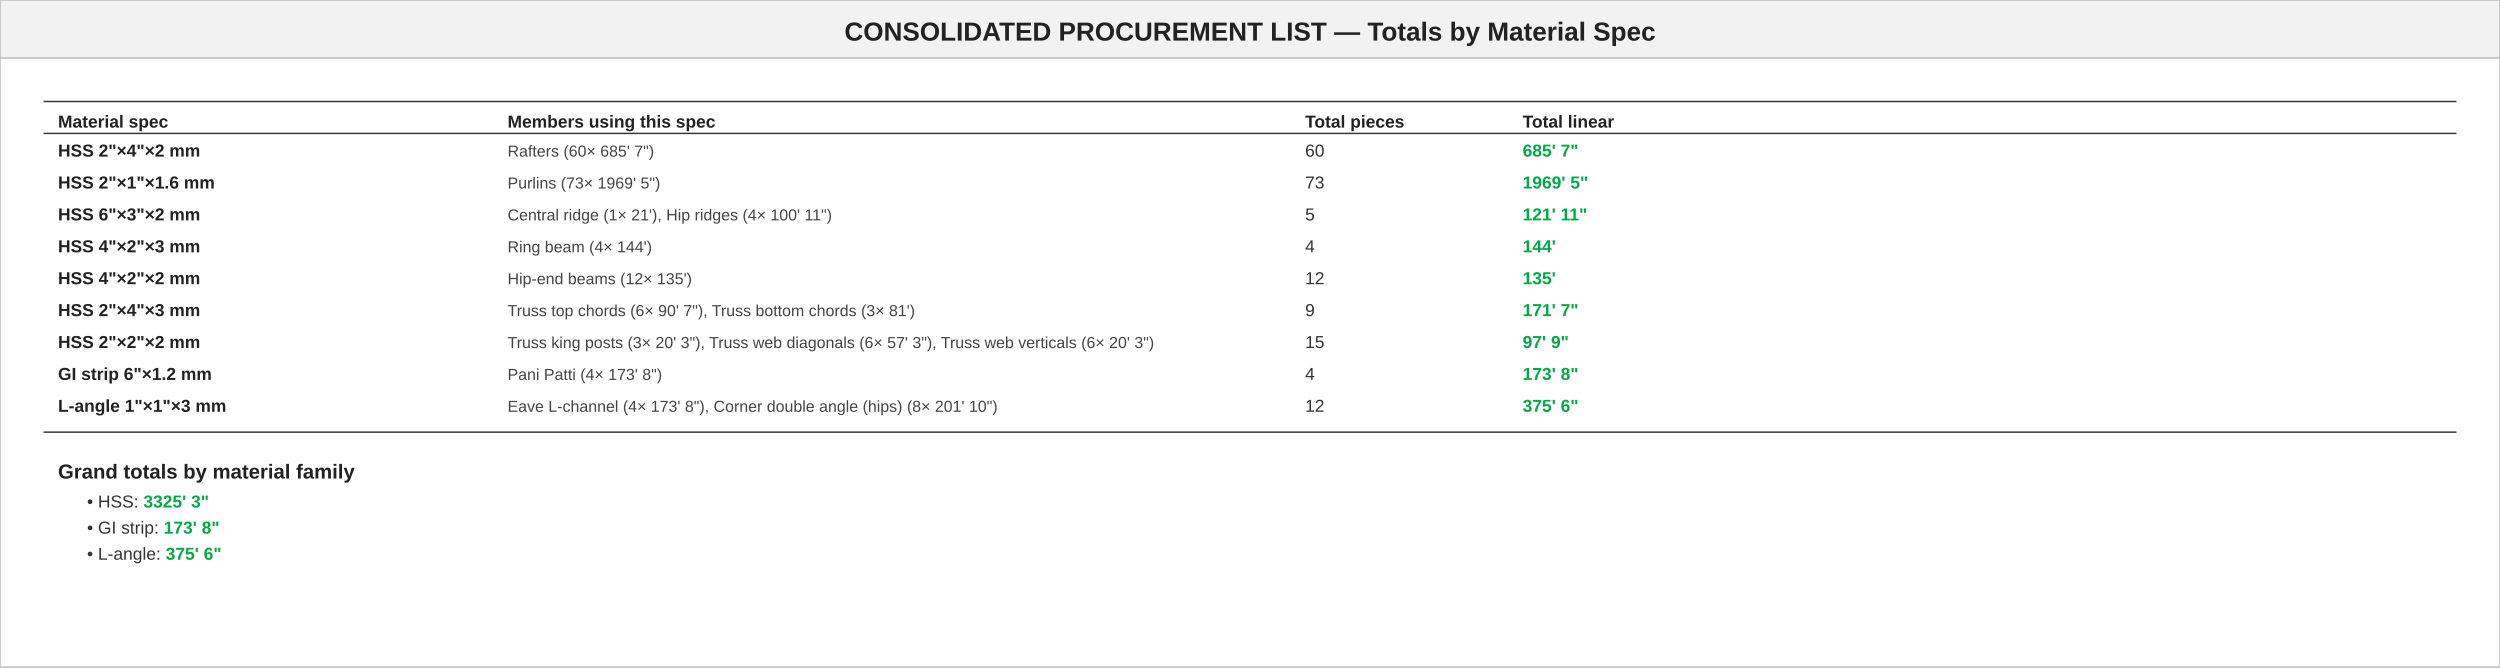
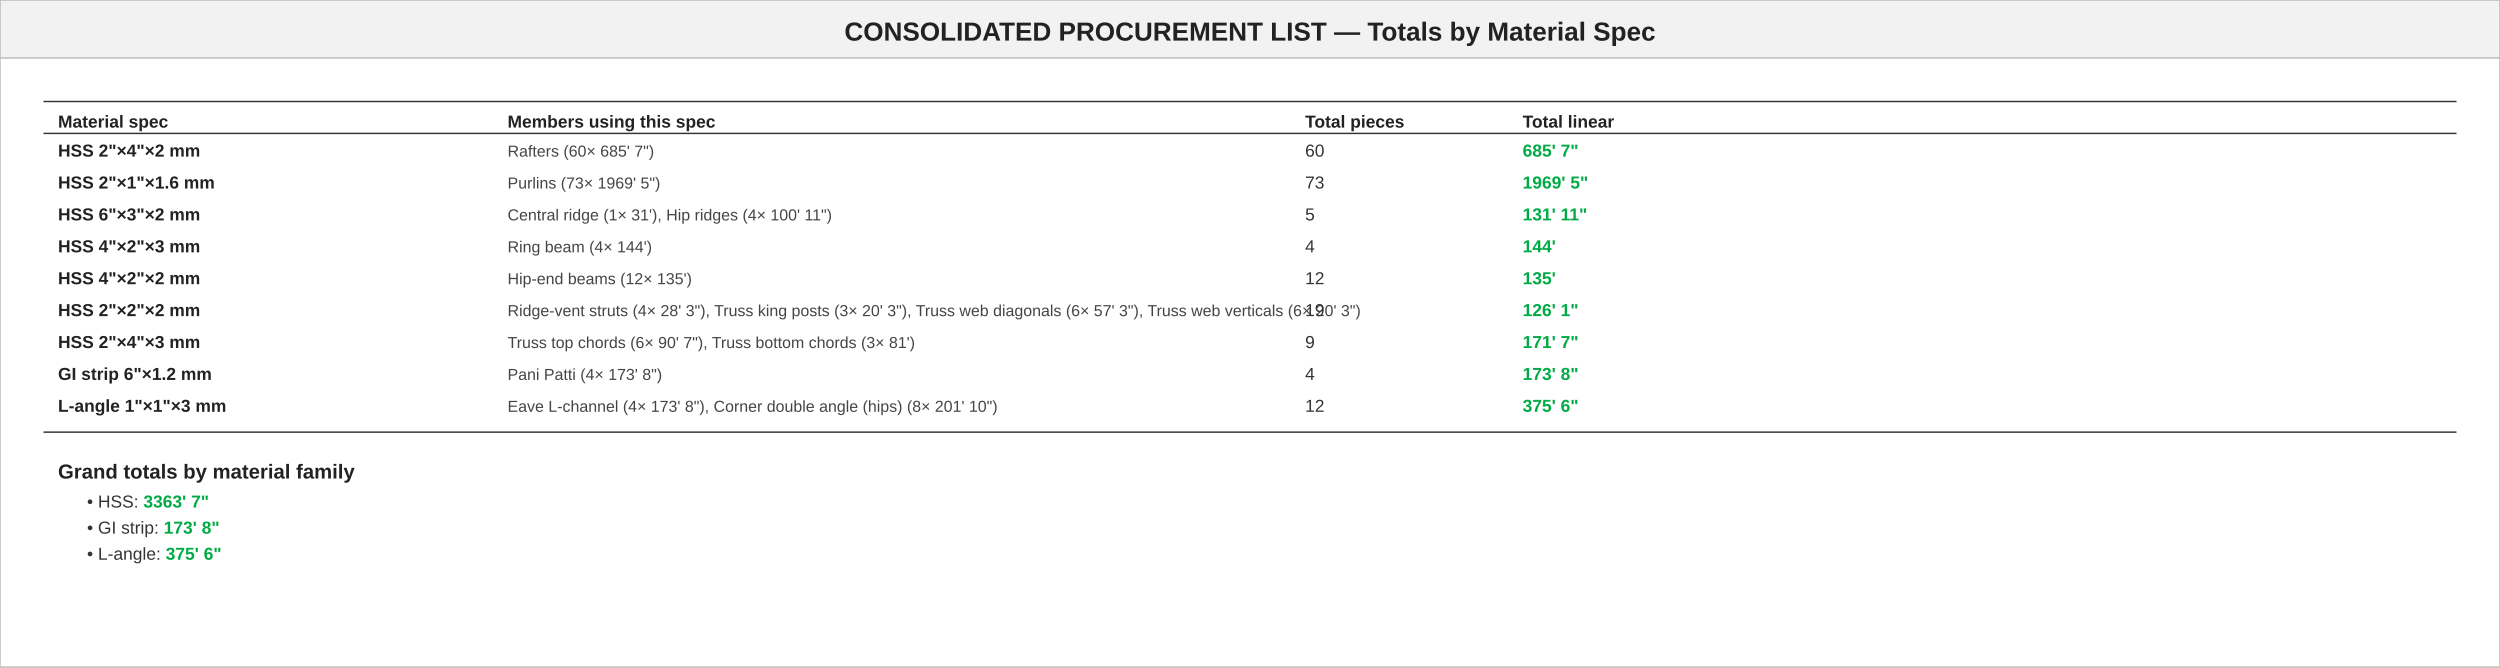
<svg xmlns="http://www.w3.org/2000/svg" width="1724" height="460" viewBox="30 6260.99 1724 460">
  <defs>
    <marker id="arr" viewBox="0 0 10 10" refX="5" refY="5" markerWidth="6" markerHeight="6" orient="auto-start-reverse">
      <path d="M0,0 L10,5 L0,10 z" fill="#0066cc" />
    </marker>
    <style>text { font-family: -apple-system, Arial, sans-serif; }</style>
  </defs>
  <rect x="0" y="0" width="100%" height="100%" fill="#fafafa" />
  <rect x="30" y="6260.99" width="1724" height="460" fill="#ffffff" stroke="#bbb" stroke-width="1" />
  <rect x="30" y="6260.99" width="1724" height="40" fill="#f2f2f2" stroke="#bbb" stroke-width="1" />
  <text x="892.0" y="6288.99" text-anchor="middle" font-size="18" font-weight="600" fill="#222">CONSOLIDATED PROCUREMENT LIST — Totals by Material Spec</text>
  <line x1="60" y1="6330.99" x2="1724" y2="6330.99" stroke="#333" stroke-width="1" />
  <text x="70" y="6348.99" font-size="12" font-weight="600" fill="#222">Material spec</text>
  <text x="380" y="6348.99" font-size="12" font-weight="600" fill="#222">Members using this spec</text>
  <text x="930" y="6348.99" font-size="12" font-weight="600" fill="#222">Total pieces</text>
  <text x="1080" y="6348.99" font-size="12" font-weight="600" fill="#222">Total linear</text>
  <line x1="60" y1="6352.99" x2="1724" y2="6352.99" stroke="#333" stroke-width="1" />
  <text x="70" y="6368.99" font-size="12" font-weight="600" fill="#222">HSS 2"×4"×2 mm</text>
  <text x="380" y="6368.99" font-size="11" fill="#444">Rafters (60× 685' 7")</text>
  <text x="930" y="6368.99" font-size="12" fill="#333">60</text>
  <text x="1080" y="6368.99" font-size="12" font-weight="700" fill="#0a4">685' 7"</text>
  <text x="70" y="6390.99" font-size="12" font-weight="600" fill="#222">HSS 2"×1"×1.6 mm</text>
  <text x="380" y="6390.99" font-size="11" fill="#444">Purlins (73× 1969' 5")</text>
  <text x="930" y="6390.99" font-size="12" fill="#333">73</text>
  <text x="1080" y="6390.99" font-size="12" font-weight="700" fill="#0a4">1969' 5"</text>
  <text x="70" y="6412.99" font-size="12" font-weight="600" fill="#222">HSS 6"×3"×2 mm</text>
-   <text x="380" y="6412.99" font-size="11" fill="#444">Central ridge (1× 21'), Hip ridges (4× 100' 11")</text>
+   <text x="380" y="6412.99" font-size="11" fill="#444">Central ridge (1× 31'), Hip ridges (4× 100' 11")</text>
  <text x="930" y="6412.99" font-size="12" fill="#333">5</text>
-   <text x="1080" y="6412.99" font-size="12" font-weight="700" fill="#0a4">121' 11"</text>
+   <text x="1080" y="6412.99" font-size="12" font-weight="700" fill="#0a4">131' 11"</text>
  <text x="70" y="6434.99" font-size="12" font-weight="600" fill="#222">HSS 4"×2"×3 mm</text>
  <text x="380" y="6434.99" font-size="11" fill="#444">Ring beam (4× 144')</text>
  <text x="930" y="6434.99" font-size="12" fill="#333">4</text>
  <text x="1080" y="6434.99" font-size="12" font-weight="700" fill="#0a4">144'</text>
  <text x="70" y="6456.99" font-size="12" font-weight="600" fill="#222">HSS 4"×2"×2 mm</text>
  <text x="380" y="6456.99" font-size="11" fill="#444">Hip-end beams (12× 135')</text>
  <text x="930" y="6456.99" font-size="12" fill="#333">12</text>
  <text x="1080" y="6456.99" font-size="12" font-weight="700" fill="#0a4">135'</text>
-   <text x="70" y="6478.99" font-size="12" font-weight="600" fill="#222">HSS 2"×4"×3 mm</text>
-   <text x="380" y="6478.99" font-size="11" fill="#444">Truss top chords (6× 90' 7"), Truss bottom chords (3× 81')</text>
-   <text x="930" y="6478.99" font-size="12" fill="#333">9</text>
-   <text x="1080" y="6478.99" font-size="12" font-weight="700" fill="#0a4">171' 7"</text>
-   <text x="70" y="6500.99" font-size="12" font-weight="600" fill="#222">HSS 2"×2"×2 mm</text>
-   <text x="380" y="6500.99" font-size="11" fill="#444">Truss king posts (3× 20' 3"), Truss web diagonals (6× 57' 3"), Truss web verticals (6× 20' 3")</text>
-   <text x="930" y="6500.99" font-size="12" fill="#333">15</text>
-   <text x="1080" y="6500.99" font-size="12" font-weight="700" fill="#0a4">97' 9"</text>
+   <text x="70" y="6478.99" font-size="12" font-weight="600" fill="#222">HSS 2"×2"×2 mm</text>
+   <text x="380" y="6478.99" font-size="11" fill="#444">Ridge-vent struts (4× 28' 3"), Truss king posts (3× 20' 3"), Truss web diagonals (6× 57' 3"), Truss web verticals (6× 20' 3")</text>
+   <text x="930" y="6478.99" font-size="12" fill="#333">19</text>
+   <text x="1080" y="6478.99" font-size="12" font-weight="700" fill="#0a4">126' 1"</text>
+   <text x="70" y="6500.99" font-size="12" font-weight="600" fill="#222">HSS 2"×4"×3 mm</text>
+   <text x="380" y="6500.99" font-size="11" fill="#444">Truss top chords (6× 90' 7"), Truss bottom chords (3× 81')</text>
+   <text x="930" y="6500.99" font-size="12" fill="#333">9</text>
+   <text x="1080" y="6500.99" font-size="12" font-weight="700" fill="#0a4">171' 7"</text>
  <text x="70" y="6522.99" font-size="12" font-weight="600" fill="#222">GI strip 6"×1.2 mm</text>
  <text x="380" y="6522.99" font-size="11" fill="#444">Pani Patti (4× 173' 8")</text>
  <text x="930" y="6522.99" font-size="12" fill="#333">4</text>
  <text x="1080" y="6522.99" font-size="12" font-weight="700" fill="#0a4">173' 8"</text>
  <text x="70" y="6544.99" font-size="12" font-weight="600" fill="#222">L-angle 1"×1"×3 mm</text>
  <text x="380" y="6544.99" font-size="11" fill="#444">Eave L-channel (4× 173' 8"), Corner double angle (hips) (8× 201' 10")</text>
  <text x="930" y="6544.99" font-size="12" fill="#333">12</text>
  <text x="1080" y="6544.99" font-size="12" font-weight="700" fill="#0a4">375' 6"</text>
  <line x1="60" y1="6558.99" x2="1724" y2="6558.99" stroke="#333" stroke-width="1" />
  <text x="70" y="6590.99" font-size="14" font-weight="600" fill="#222">Grand totals by material family</text>
-   <text x="90" y="6610.99" font-size="12" fill="#333">• HSS: <tspan font-weight="700" fill="#0a4">3325' 3"</tspan>
+   <text x="90" y="6610.99" font-size="12" fill="#333">• HSS: <tspan font-weight="700" fill="#0a4">3363' 7"</tspan>
  </text>
  <text x="90" y="6628.99" font-size="12" fill="#333">• GI strip: <tspan font-weight="700" fill="#0a4">173' 8"</tspan>
  </text>
  <text x="90" y="6646.99" font-size="12" fill="#333">• L-angle: <tspan font-weight="700" fill="#0a4">375' 6"</tspan>
  </text>
</svg>
